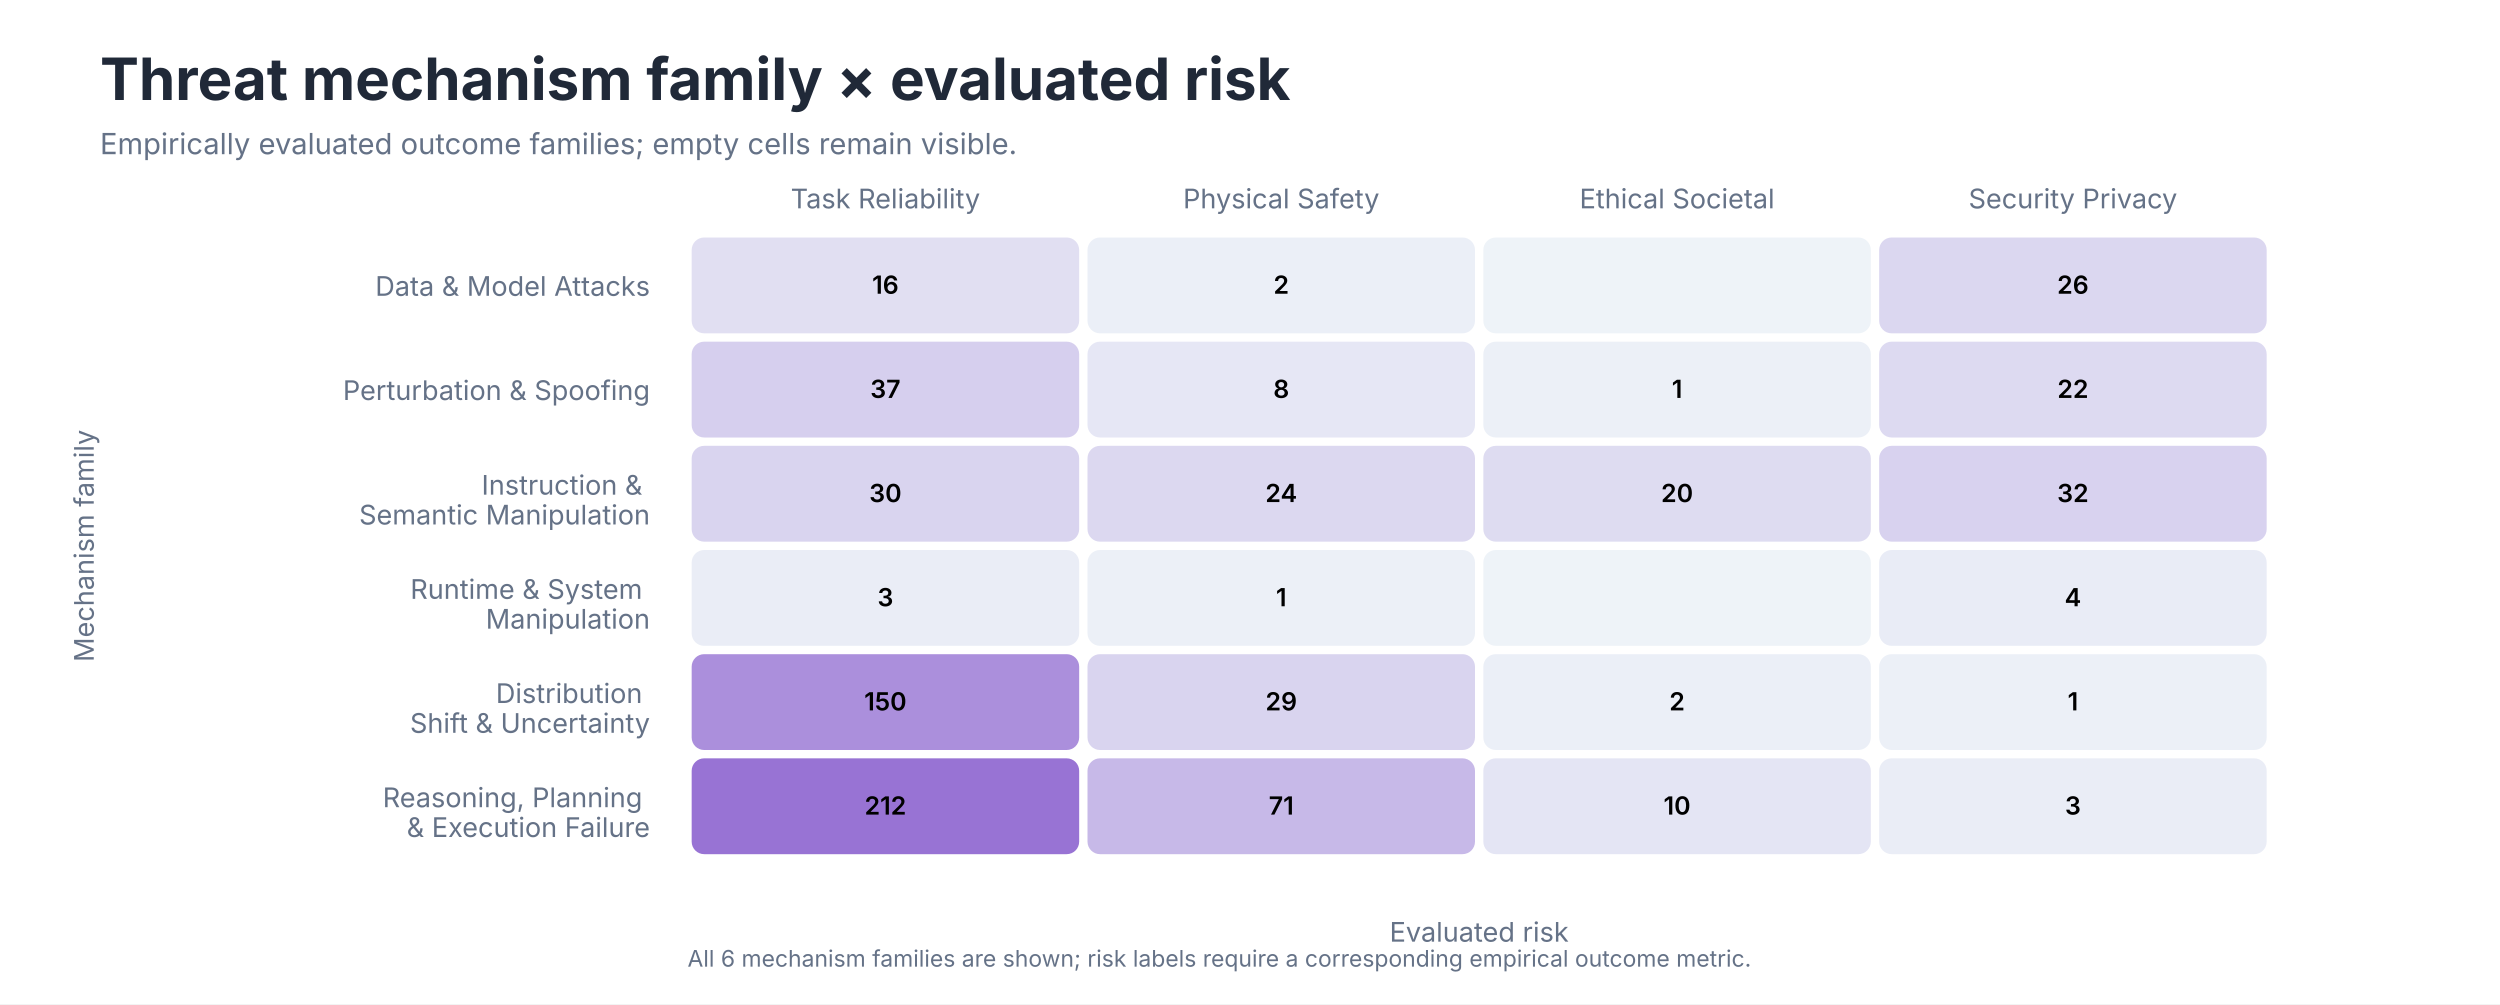
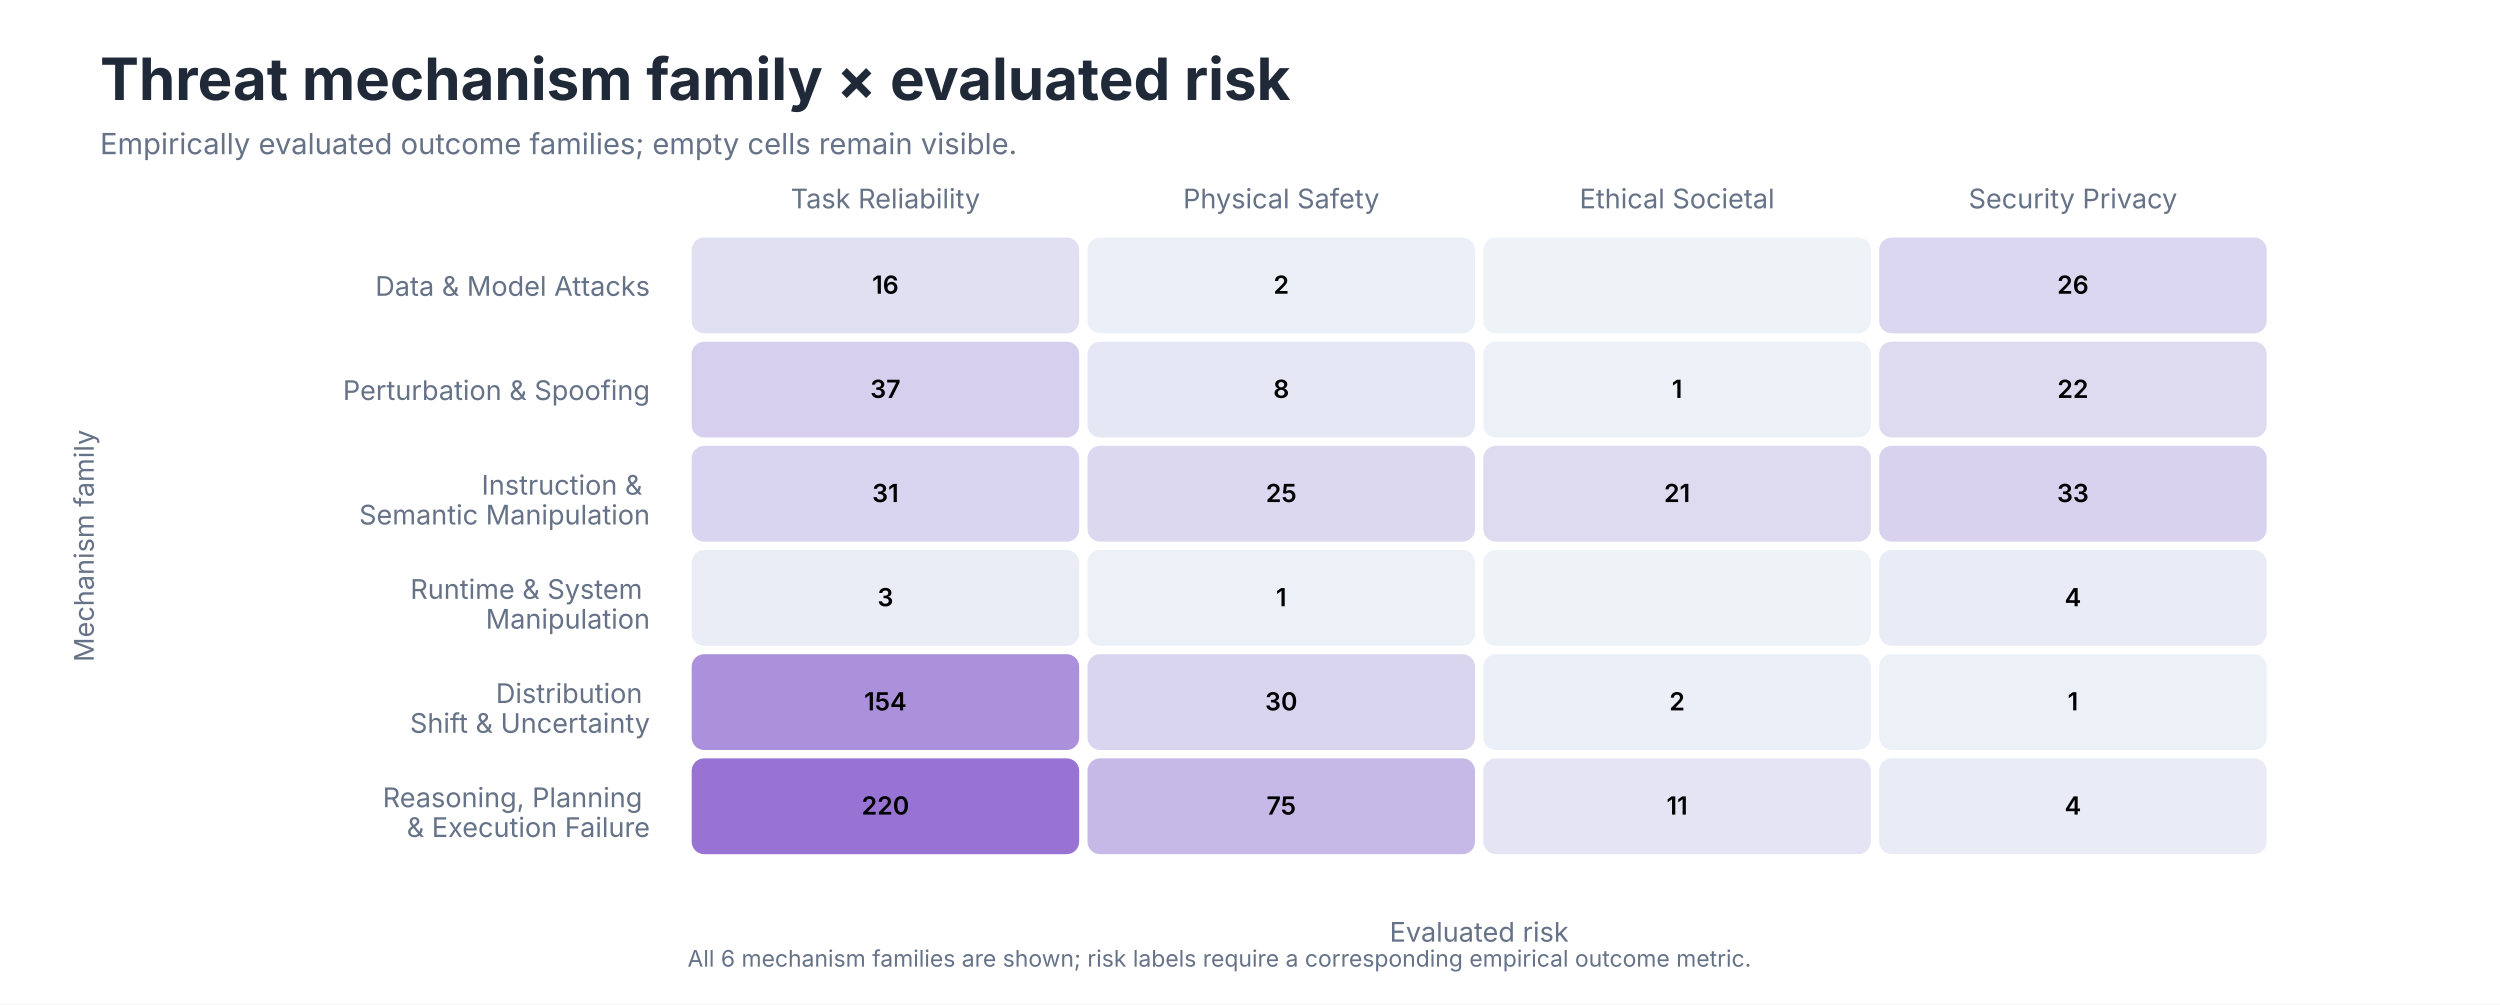
<svg xmlns="http://www.w3.org/2000/svg" role="img" aria-labelledby="title desc" viewBox="0 0 1200 482">
  <style>
text { font-family: -apple-system, BlinkMacSystemFont, 'Segoe UI', sans-serif; }
.title { font-size: 28px; font-weight: 650; fill: #202938; }
.subtitle { font-size: 14px; fill: #657287; }
.axis { font-size: 13px; fill: #657287; }
.label { font-size: 13px; fill: #202938; }
.small { font-size: 11px; fill: #657287; }
</style>
  <rect width="1200" height="482" fill="#FFFFFF" />
  <text class="title" x="48" y="48">Threat mechanism family × evaluated risk</text>
  <text class="subtitle" x="48" y="74">Empirically evaluated outcome families; empty cells remain visible.</text>
  <text class="axis" x="425.0" y="100" text-anchor="middle">Task Reliability</text>
  <text class="axis" x="615.0" y="100" text-anchor="middle">Physical Safety</text>
  <text class="axis" x="805.0" y="100" text-anchor="middle">Ethical Societal</text>
  <text class="axis" x="995.0" y="100" text-anchor="middle">Security Privacy</text>
  <text class="axis" text-anchor="end" x="312.0" y="142.0">Data &amp; Model Attacks</text>
-   <rect x="332" y="114" width="186" height="46" rx="6" fill="#E1DFF2" />
+   <rect x="332" y="114" width="186" height="46" rx="6" fill="#E1E0F3" />
  <text x="425.0" y="141.0" text-anchor="middle" font-size="12" font-weight="600" fill="#000000">16</text>
  <rect x="522" y="114" width="186" height="46" rx="6" fill="#EBEFF7" />
  <text x="615.0" y="141.0" text-anchor="middle" font-size="12" font-weight="600" fill="#000000">2</text>
  <rect x="712" y="114" width="186" height="46" rx="6" fill="#EEF3F8" />
  <text x="805.0" y="141.0" text-anchor="middle" font-size="12" font-weight="600" fill="#000000" />
-   <rect x="902" y="114" width="186" height="46" rx="6" fill="#DBD7F0" />
+   <rect x="902" y="114" width="186" height="46" rx="6" fill="#DCD7F0" />
  <text x="995.0" y="141.0" text-anchor="middle" font-size="12" font-weight="600" fill="#000000">26</text>
  <text class="axis" text-anchor="end" x="312.0" y="192.0">Perturbation &amp; Spoofing</text>
-   <rect x="332" y="164" width="186" height="46" rx="6" fill="#D6CFEE" />
+   <rect x="332" y="164" width="186" height="46" rx="6" fill="#D6D0EE" />
  <text x="425.0" y="191.0" text-anchor="middle" font-size="12" font-weight="600" fill="#000000">37</text>
  <rect x="522" y="164" width="186" height="46" rx="6" fill="#E6E7F5" />
  <text x="615.0" y="191.0" text-anchor="middle" font-size="12" font-weight="600" fill="#000000">8</text>
  <rect x="712" y="164" width="186" height="46" rx="6" fill="#ECF0F7" />
  <text x="805.0" y="191.0" text-anchor="middle" font-size="12" font-weight="600" fill="#000000">1</text>
-   <rect x="902" y="164" width="186" height="46" rx="6" fill="#DDDAF1" />
+   <rect x="902" y="164" width="186" height="46" rx="6" fill="#DEDBF1" />
  <text x="995.0" y="191.0" text-anchor="middle" font-size="12" font-weight="600" fill="#000000">22</text>
  <text class="axis" text-anchor="end" x="312.0" y="242.0">
    <tspan x="312.0" dy="-0.35em">Instruction &amp;</tspan>
    <tspan x="312.0" dy="1.1em">Semantic Manipulation</tspan>
  </text>
  <rect x="332" y="214" width="186" height="46" rx="6" fill="#D9D4EF" />
-   <text x="425.0" y="241.0" text-anchor="middle" font-size="12" font-weight="600" fill="#000000">30</text>
+   <text x="425.0" y="241.0" text-anchor="middle" font-size="12" font-weight="600" fill="#000000">31</text>
  <rect x="522" y="214" width="186" height="46" rx="6" fill="#DCD8F0" />
-   <text x="615.0" y="241.0" text-anchor="middle" font-size="12" font-weight="600" fill="#000000">24</text>
-   <rect x="712" y="214" width="186" height="46" rx="6" fill="#DEDCF1" />
-   <text x="805.0" y="241.0" text-anchor="middle" font-size="12" font-weight="600" fill="#000000">20</text>
+   <text x="615.0" y="241.0" text-anchor="middle" font-size="12" font-weight="600" fill="#000000">25</text>
+   <rect x="712" y="214" width="186" height="46" rx="6" fill="#DEDBF1" />
+   <text x="805.0" y="241.0" text-anchor="middle" font-size="12" font-weight="600" fill="#000000">21</text>
  <rect x="902" y="214" width="186" height="46" rx="6" fill="#D8D2EF" />
-   <text x="995.0" y="241.0" text-anchor="middle" font-size="12" font-weight="600" fill="#000000">32</text>
+   <text x="995.0" y="241.0" text-anchor="middle" font-size="12" font-weight="600" fill="#000000">33</text>
  <text class="axis" text-anchor="end" x="312.0" y="292.0">
    <tspan x="312.0" dy="-0.35em">Runtime &amp; System</tspan>
    <tspan x="312.0" dy="1.1em">Manipulation</tspan>
  </text>
  <rect x="332" y="264" width="186" height="46" rx="6" fill="#EAEDF6" />
  <text x="425.0" y="291.0" text-anchor="middle" font-size="12" font-weight="600" fill="#000000">3</text>
  <rect x="522" y="264" width="186" height="46" rx="6" fill="#ECF0F7" />
  <text x="615.0" y="291.0" text-anchor="middle" font-size="12" font-weight="600" fill="#000000">1</text>
  <rect x="712" y="264" width="186" height="46" rx="6" fill="#EEF3F8" />
  <text x="805.0" y="291.0" text-anchor="middle" font-size="12" font-weight="600" fill="#000000" />
  <rect x="902" y="264" width="186" height="46" rx="6" fill="#E9ECF6" />
  <text x="995.0" y="291.0" text-anchor="middle" font-size="12" font-weight="600" fill="#000000">4</text>
  <text class="axis" text-anchor="end" x="312.0" y="342.0">
    <tspan x="312.0" dy="-0.35em">Distribution</tspan>
    <tspan x="312.0" dy="1.1em">Shift &amp; Uncertainty</tspan>
  </text>
-   <rect x="332" y="314" width="186" height="46" rx="6" fill="#AB8FDC" />
-   <text x="425.0" y="341.0" text-anchor="middle" font-size="12" font-weight="600" fill="#000000">150</text>
-   <rect x="522" y="314" width="186" height="46" rx="6" fill="#D9D4EF" />
-   <text x="615.0" y="341.0" text-anchor="middle" font-size="12" font-weight="600" fill="#000000">29</text>
+   <rect x="332" y="314" width="186" height="46" rx="6" fill="#AB90DC" />
+   <text x="425.0" y="341.0" text-anchor="middle" font-size="12" font-weight="600" fill="#000000">154</text>
+   <rect x="522" y="314" width="186" height="46" rx="6" fill="#DAD5EF" />
+   <text x="615.0" y="341.0" text-anchor="middle" font-size="12" font-weight="600" fill="#000000">30</text>
  <rect x="712" y="314" width="186" height="46" rx="6" fill="#EBEFF7" />
  <text x="805.0" y="341.0" text-anchor="middle" font-size="12" font-weight="600" fill="#000000">2</text>
  <rect x="902" y="314" width="186" height="46" rx="6" fill="#ECF0F7" />
  <text x="995.0" y="341.0" text-anchor="middle" font-size="12" font-weight="600" fill="#000000">1</text>
  <text class="axis" text-anchor="end" x="312.0" y="392.0">
    <tspan x="312.0" dy="-0.35em">Reasoning, Planning</tspan>
    <tspan x="312.0" dy="1.1em">&amp; Execution Failure</tspan>
  </text>
  <rect x="332" y="364" width="186" height="46" rx="6" fill="#9873D4" />
-   <text x="425.0" y="391.0" text-anchor="middle" font-size="12" font-weight="600" fill="#000000">212</text>
-   <rect x="522" y="364" width="186" height="46" rx="6" fill="#C7B9E8" />
-   <text x="615.0" y="391.0" text-anchor="middle" font-size="12" font-weight="600" fill="#000000">71</text>
-   <rect x="712" y="364" width="186" height="46" rx="6" fill="#E4E5F4" />
-   <text x="805.0" y="391.0" text-anchor="middle" font-size="12" font-weight="600" fill="#000000">10</text>
-   <rect x="902" y="364" width="186" height="46" rx="6" fill="#EAEDF6" />
-   <text x="995.0" y="391.0" text-anchor="middle" font-size="12" font-weight="600" fill="#000000">3</text>
+   <text x="425.0" y="391.0" text-anchor="middle" font-size="12" font-weight="600" fill="#000000">220</text>
+   <rect x="522" y="364" width="186" height="46" rx="6" fill="#C6B8E7" />
+   <text x="615.0" y="391.0" text-anchor="middle" font-size="12" font-weight="600" fill="#000000">75</text>
+   <rect x="712" y="364" width="186" height="46" rx="6" fill="#E4E4F4" />
+   <text x="805.0" y="391.0" text-anchor="middle" font-size="12" font-weight="600" fill="#000000">11</text>
+   <rect x="902" y="364" width="186" height="46" rx="6" fill="#E9ECF6" />
+   <text x="995.0" y="391.0" text-anchor="middle" font-size="12" font-weight="600" fill="#000000">4</text>
  <text class="axis" x="710.0" y="452" text-anchor="middle">Evaluated risk</text>
  <text class="axis" transform="translate(45 262.0) rotate(-90)" text-anchor="middle">Mechanism family</text>
  <text class="small" x="330" y="464">All 6 mechanism families are shown; risk labels require a corresponding empirical outcome metric.</text>
</svg>
